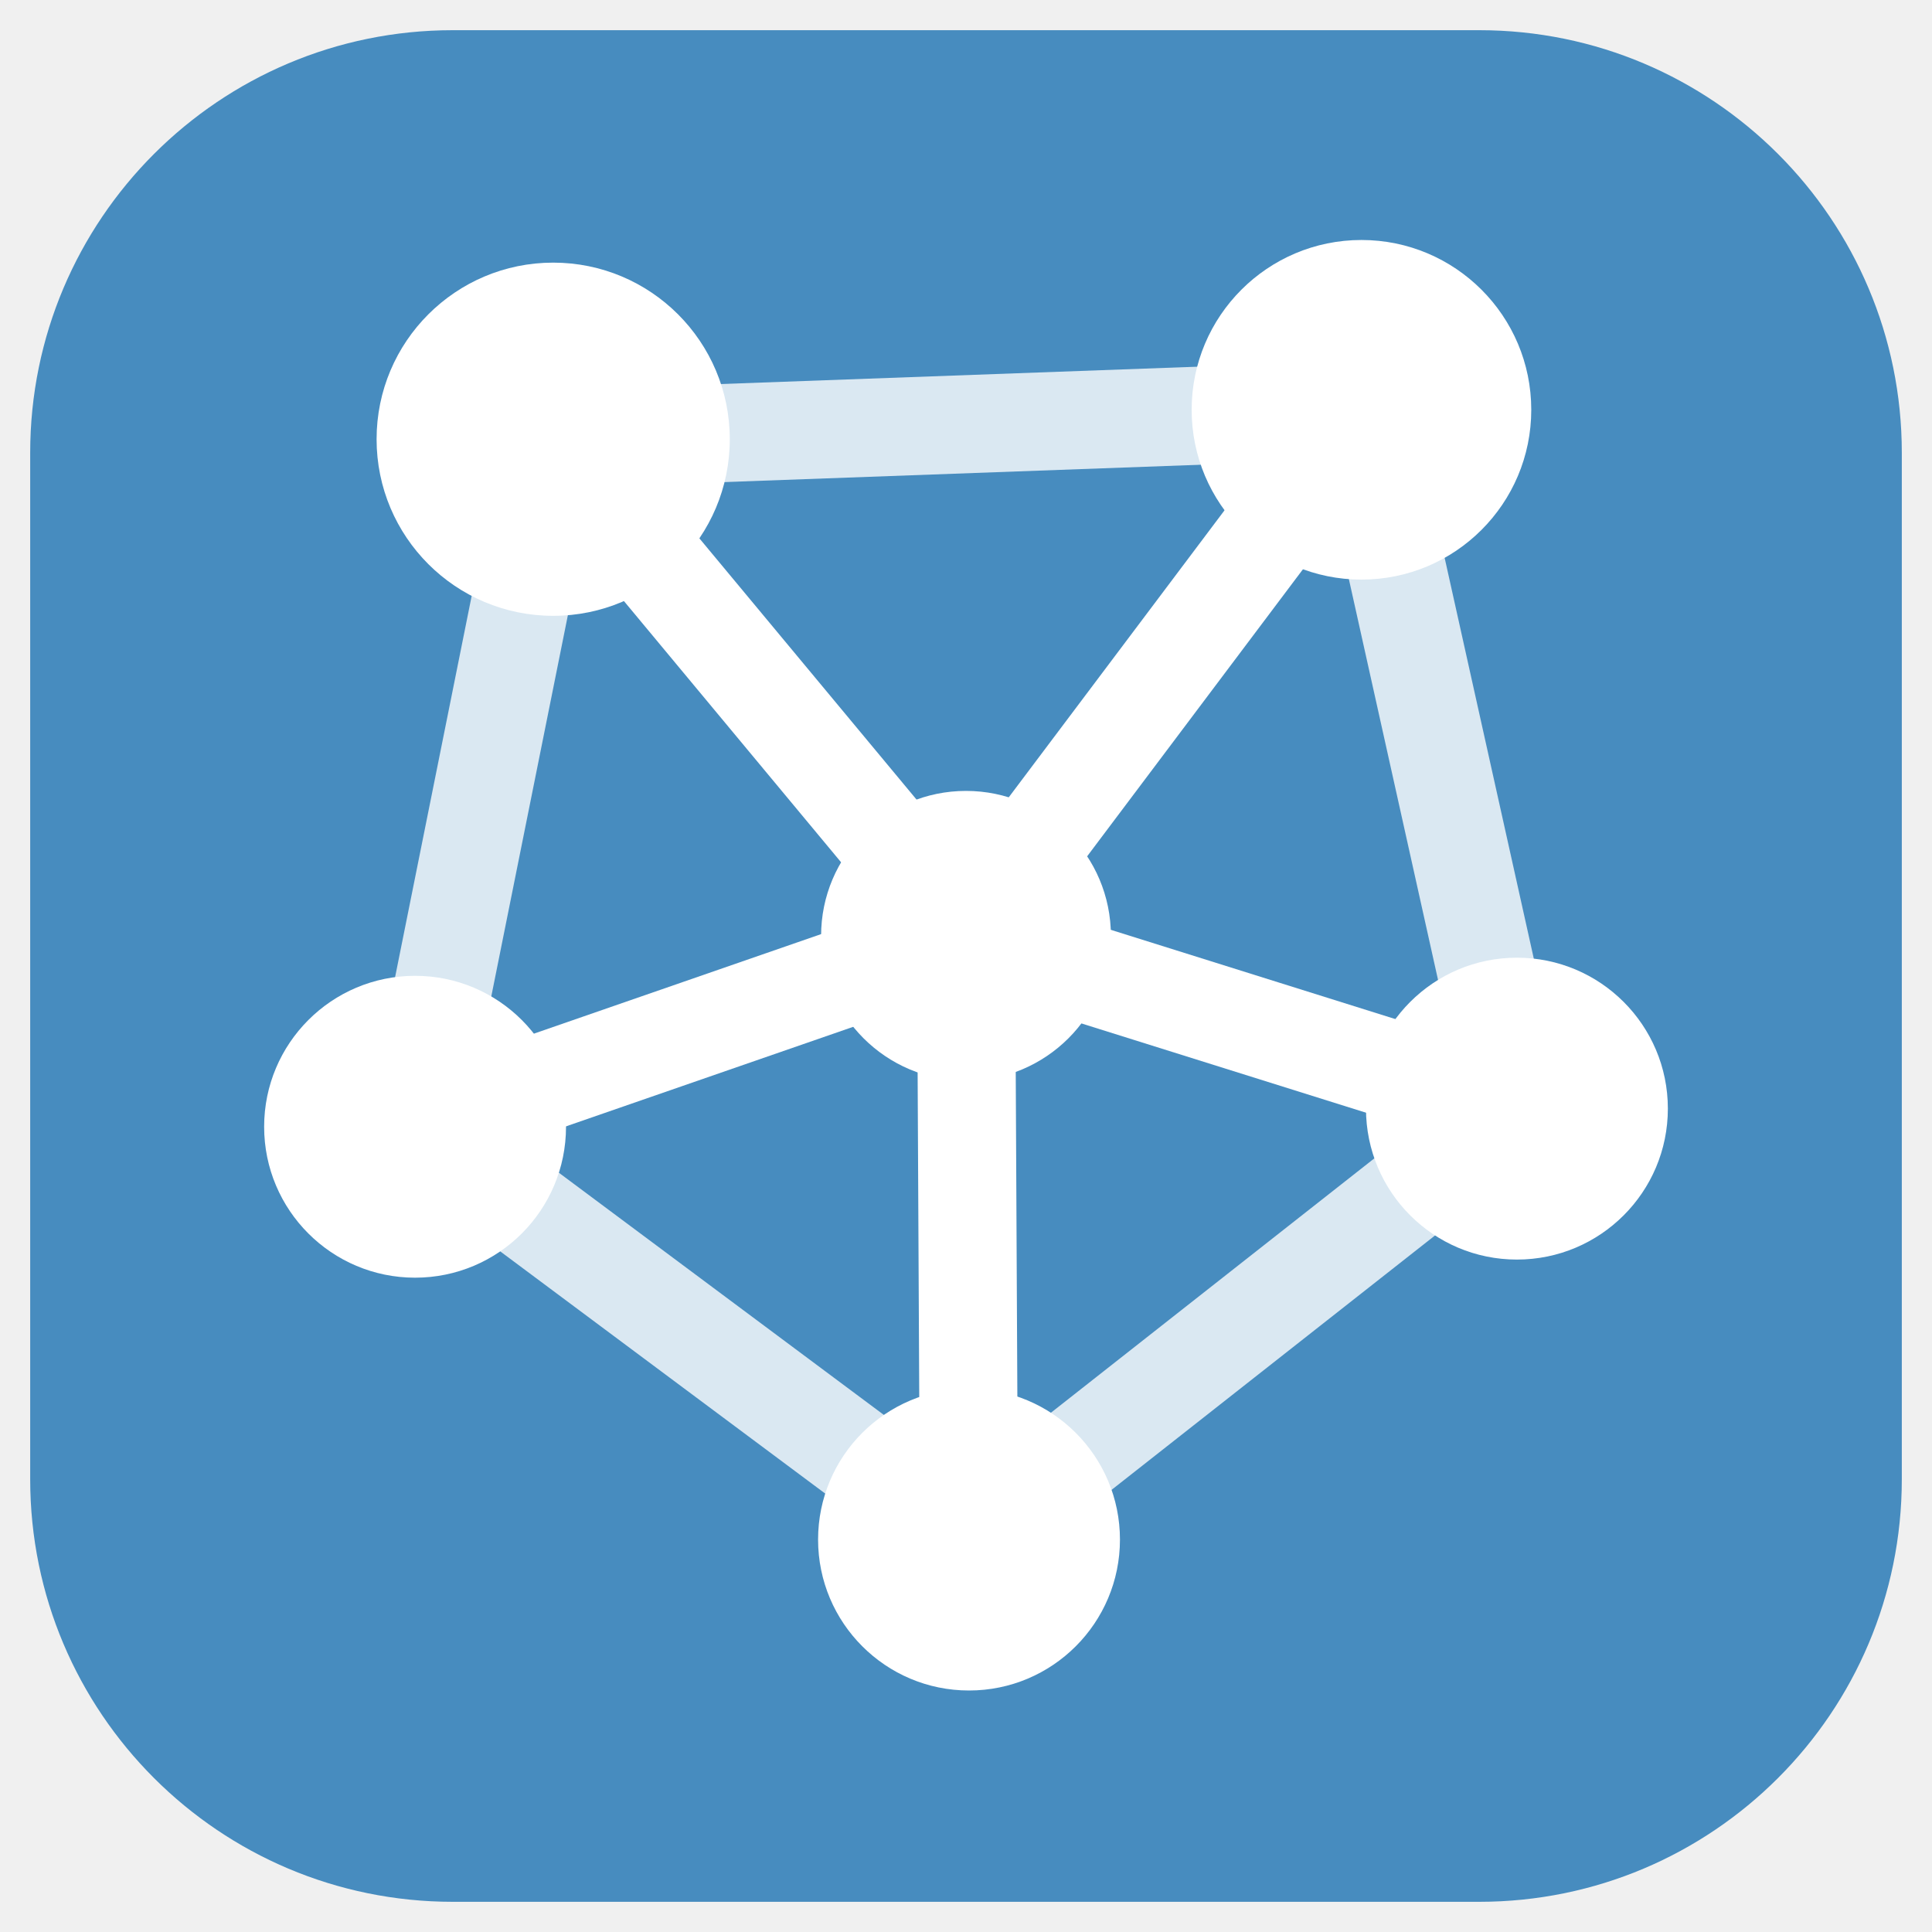
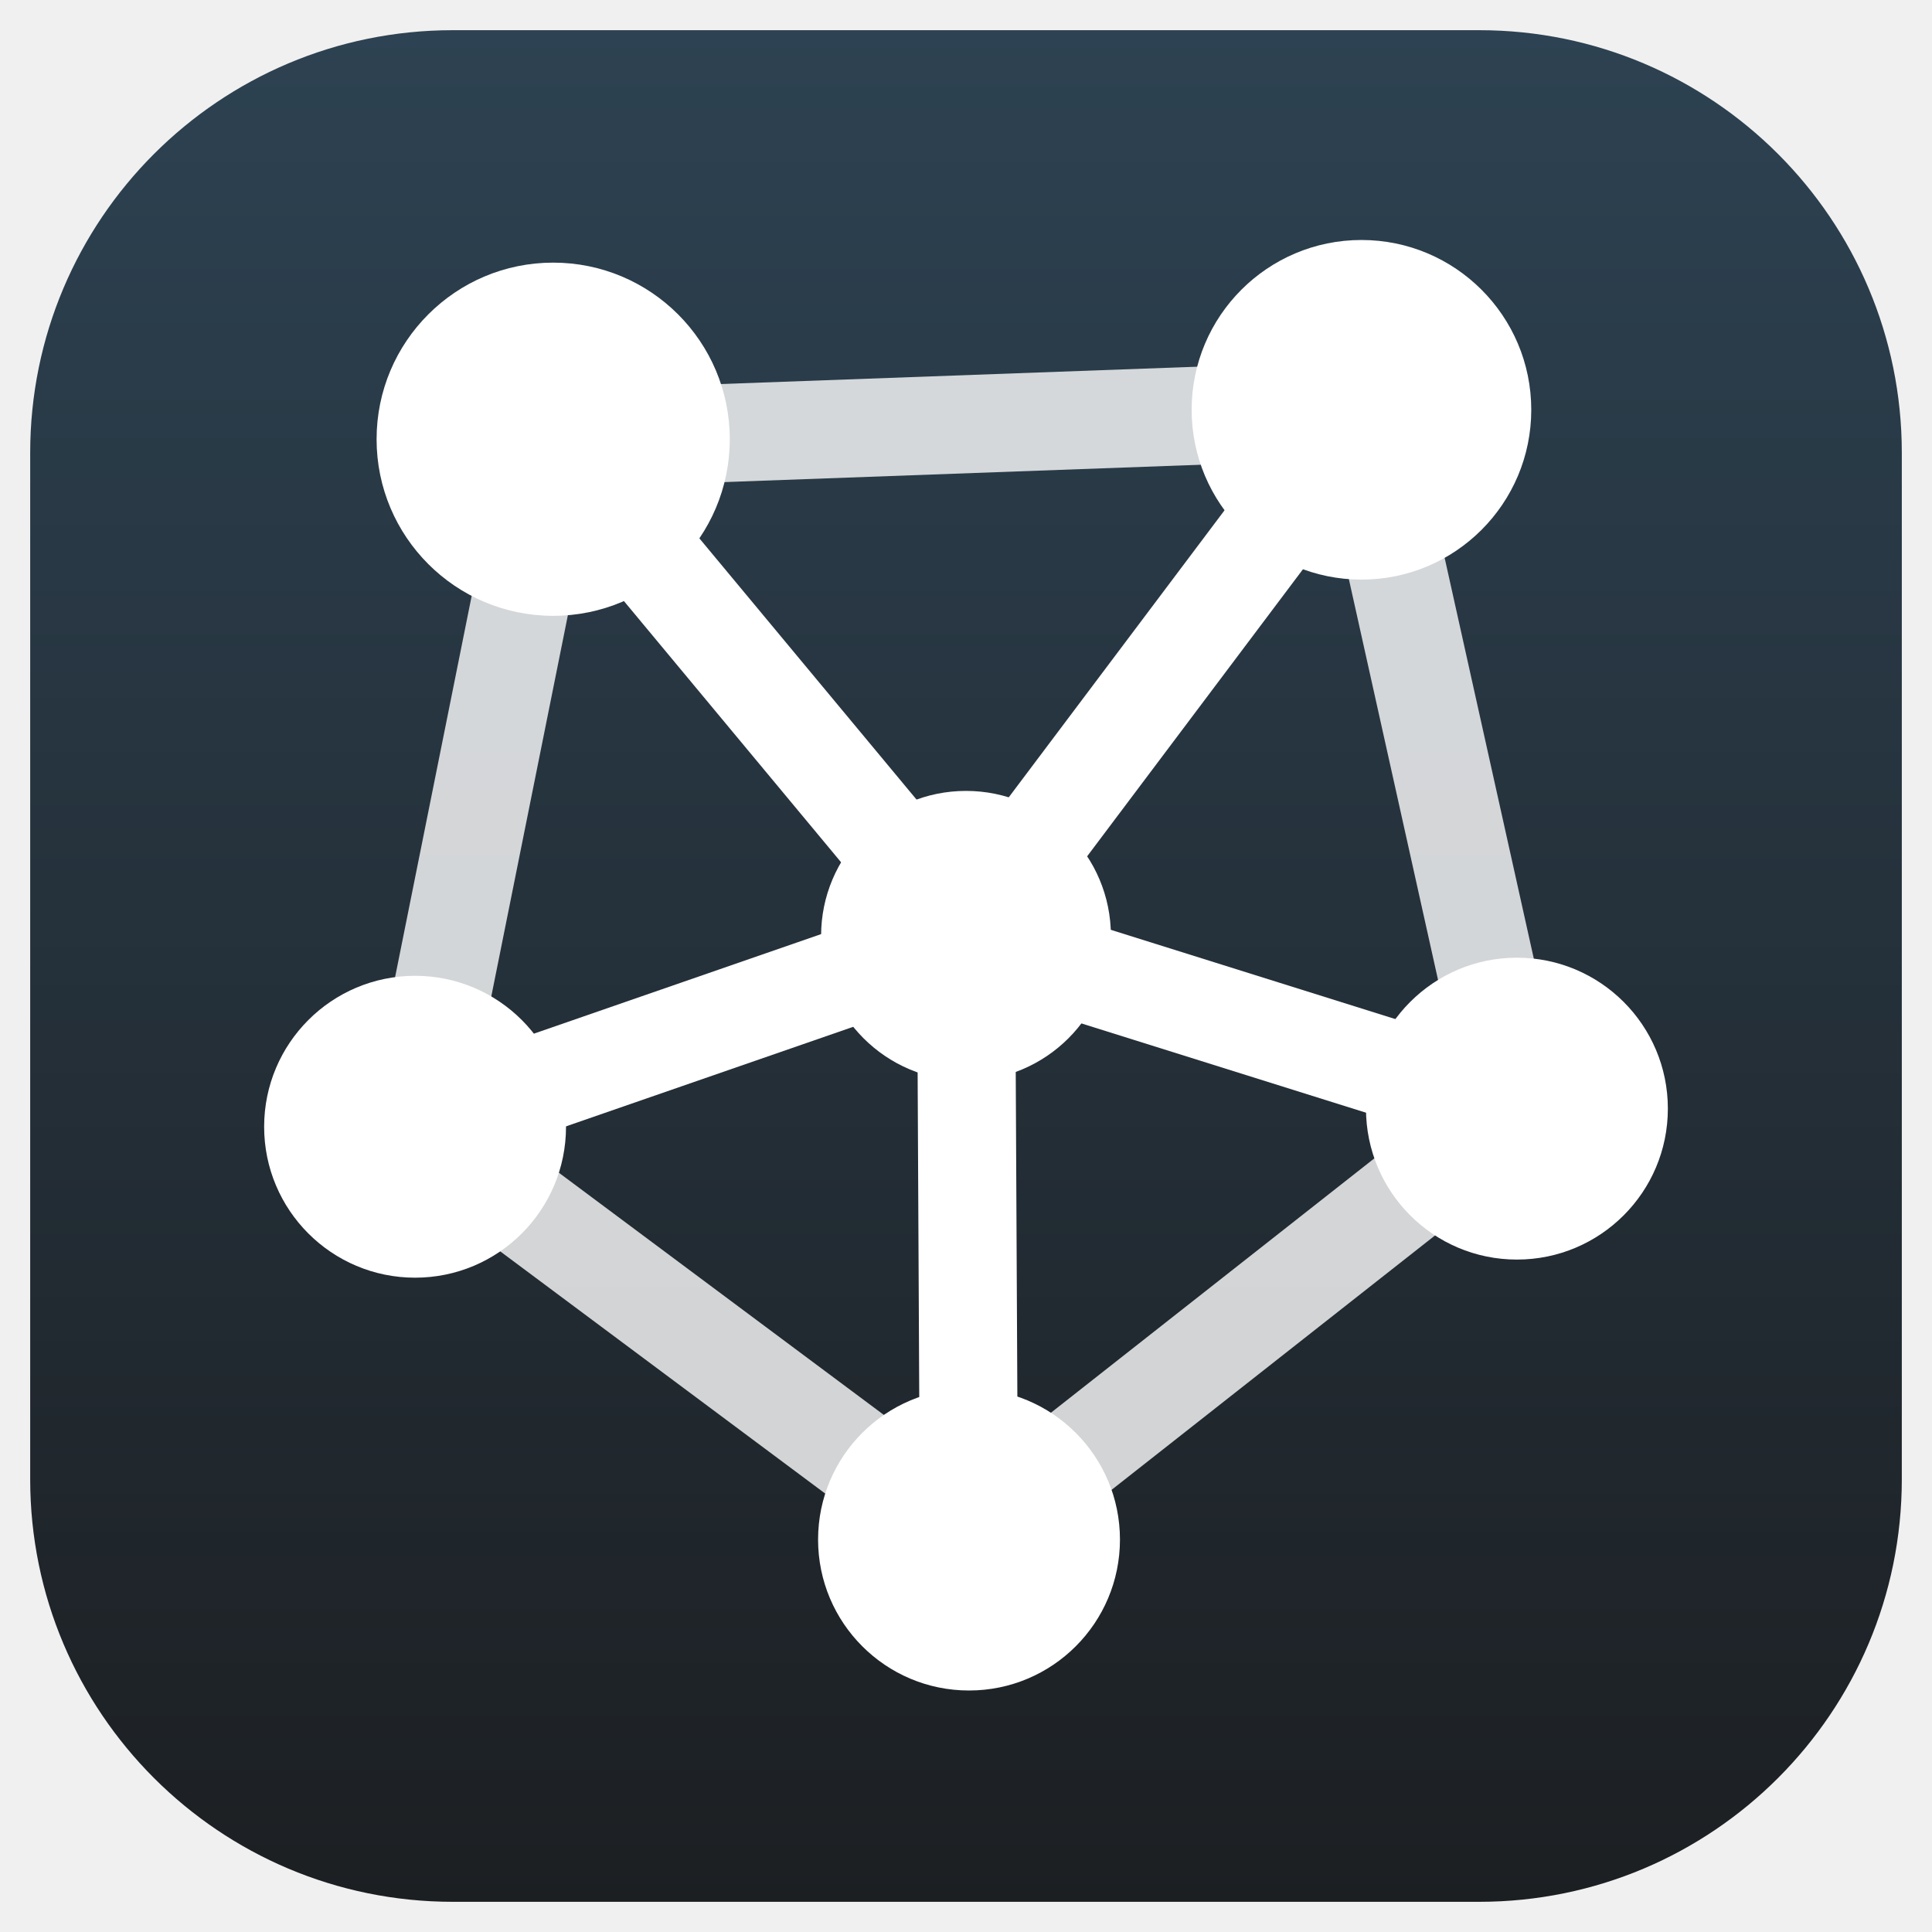
<svg xmlns="http://www.w3.org/2000/svg" viewBox="0 0 256 256" width="256" height="256">
-   <rect x="4" y="4" width="248" height="248" rx="56" fill="#478cbf" />
+   <defs>
+     <linearGradient id="tile-gradient-light" x1="0" y1="0" x2="0" y2="1">
+       <stop offset="0" stop-color="#2d4252" />
+       <stop offset="1" stop-color="#1c1f22" />
+     </linearGradient>
+   </defs>
+   <rect x="4" y="4" width="248" height="248" rx="56" fill="url(#tile-gradient-light)" />
  <line stroke="#ffffff" opacity="0.8" stroke-width="13" x1="128.4" y1="204" x2="55" y2="149.3">
  
</line>
  <line stroke="#ffffff" opacity="0.8" stroke-width="13" x1="55" y1="149.3" x2="73.3" y2="58.2">
  
</line>
  <line stroke="#ffffff" opacity="0.8" stroke-width="13" x1="73.3" y1="58.2" x2="180.4" y2="54.3">
  
</line>
  <line stroke="#ffffff" opacity="0.8" stroke-width="13" x1="180.4" y1="54.3" x2="201" y2="146.9">
  
</line>
  <line stroke="#ffffff" opacity="0.8" stroke-width="13" x1="201" y1="146.9" x2="128.4" y2="204">
  
</line>
  <line stroke="#ffffff" stroke-width="13" x1="128" y1="124" x2="128.4" y2="204">
  
</line>
  <line stroke="#ffffff" stroke-width="13" x1="128" y1="124" x2="55" y2="149.3">
  
</line>
  <line stroke="#ffffff" stroke-width="13" x1="128" y1="124" x2="73.3" y2="58.2">
  
</line>
  <line stroke="#ffffff" stroke-width="13" x1="128" y1="124" x2="180.4" y2="54.3">
  
</line>
  <line stroke="#ffffff" stroke-width="13" x1="128" y1="124" x2="201" y2="146.9">
  
</line>
  <circle fill="#ffffff" cx="128.4" cy="204" r="20">
  
</circle>
  <circle fill="#ffffff" cx="55" cy="149.3" r="20">
  
</circle>
  <circle fill="#ffffff" cx="73.3" cy="58.2" r="23.4">
  
</circle>
  <circle fill="#ffffff" cx="180.4" cy="54.3" r="22.5">
  
</circle>
  <circle fill="#ffffff" cx="201" cy="146.9" r="20">
  
</circle>
  <circle fill="#ffffff" cx="128" cy="124" r="19.2">
  
</circle>
</svg>
